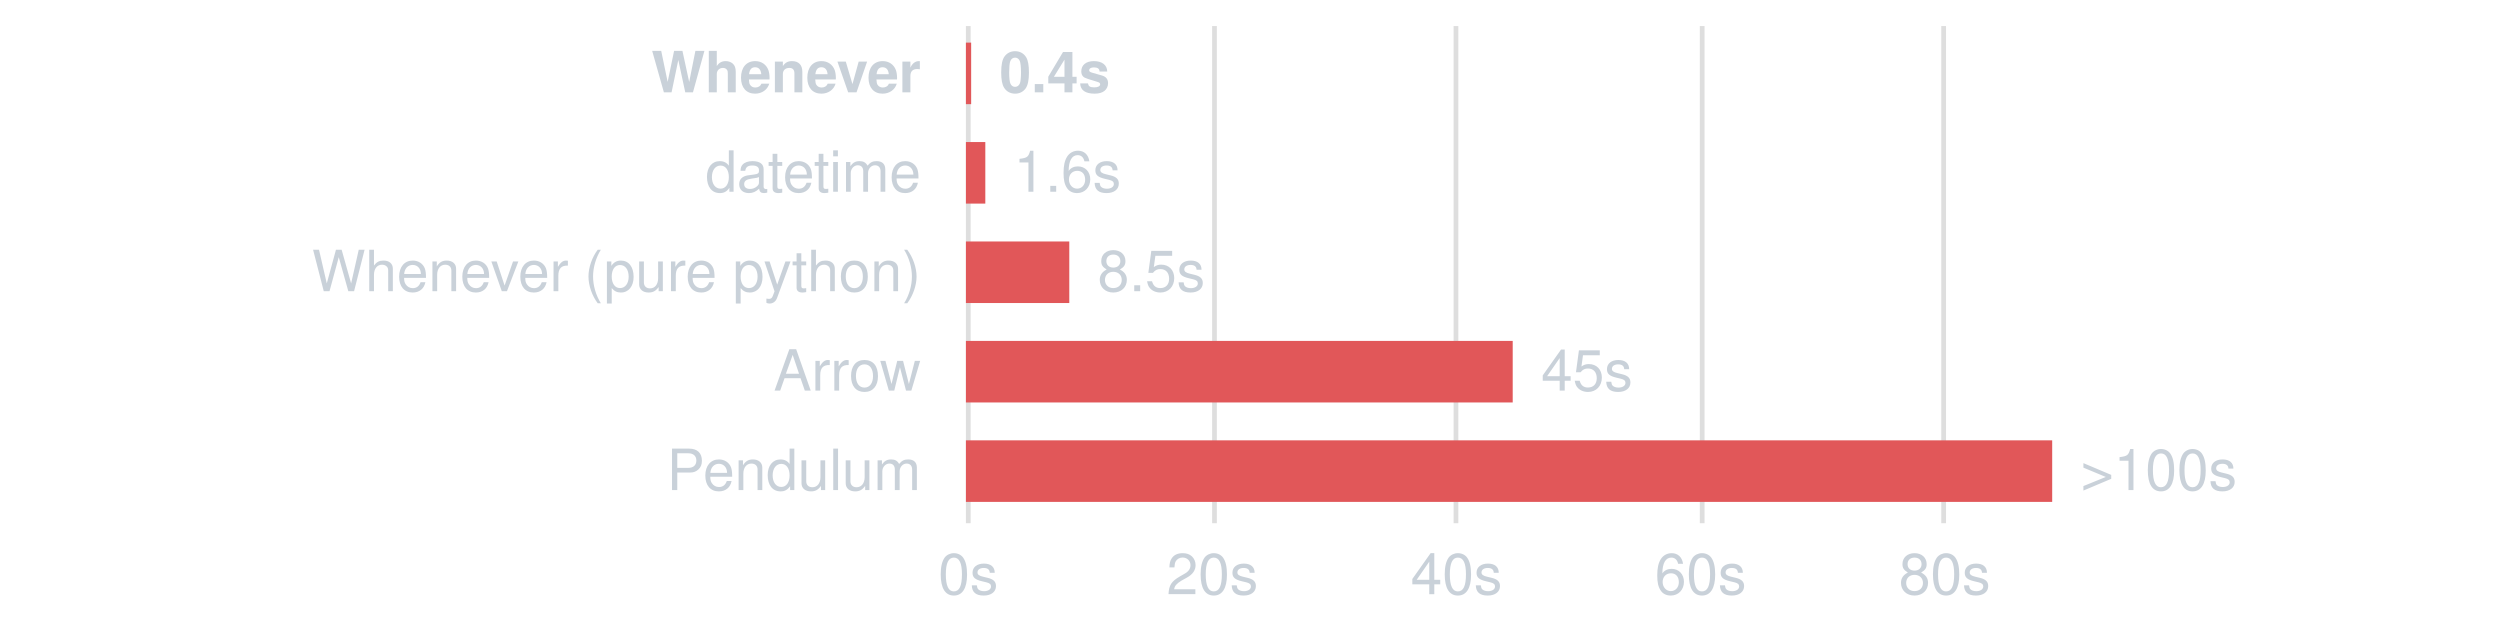
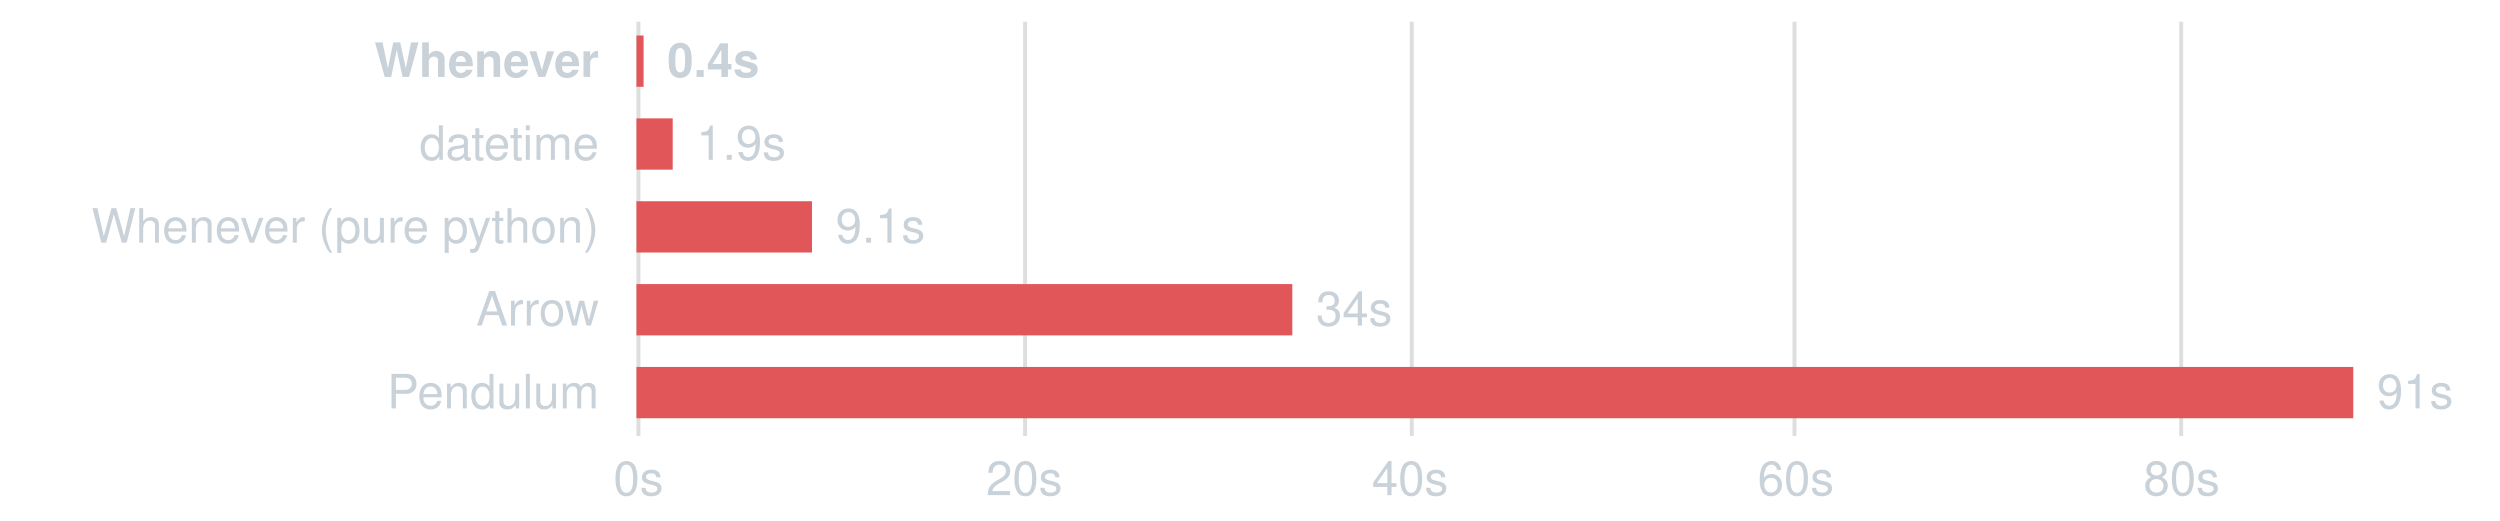
- <svg xmlns="http://www.w3.org/2000/svg" version="1.1" class="marks" width="500" height="125" viewBox="0 0 426 132">
+ <svg xmlns="http://www.w3.org/2000/svg" version="1.1" class="marks" width="600" height="125" viewBox="0 0 617 132">
  <g fill="none" stroke-miterlimit="10" transform="translate(153,5)">
    <g class="mark-group role-frame root" role="graphics-object" aria-roledescription="group mark container">
      <g transform="translate(0,0)">
-         <path class="background" aria-hidden="true" d="M0,0h232v105h-232Z" />
+         <path class="background" aria-hidden="true" d="M0,0h440v105h-440Z" />
        <g>
          <g class="mark-group role-axis" aria-hidden="true">
            <g transform="translate(0.5,105.5)">
              <path class="background" aria-hidden="true" d="M0,0h0v0h0Z" pointer-events="none" />
              <g>
                <g class="mark-rule role-axis-grid" pointer-events="none">
                  <line transform="translate(0,0)" x2="0" y2="-105" stroke="rgba(127,127,127,0.25)" stroke-width="1" opacity="1" />
-                   <line transform="translate(52,0)" x2="0" y2="-105" stroke="rgba(127,127,127,0.25)" stroke-width="1" opacity="1" />
-                   <line transform="translate(103,0)" x2="0" y2="-105" stroke="rgba(127,127,127,0.25)" stroke-width="1" opacity="1" />
-                   <line transform="translate(155,0)" x2="0" y2="-105" stroke="rgba(127,127,127,0.25)" stroke-width="1" opacity="1" />
-                   <line transform="translate(206,0)" x2="0" y2="-105" stroke="rgba(127,127,127,0.25)" stroke-width="1" opacity="1" />
+                   <line transform="translate(98,0)" x2="0" y2="-105" stroke="rgba(127,127,127,0.25)" stroke-width="1" opacity="1" />
+                   <line transform="translate(196,0)" x2="0" y2="-105" stroke="rgba(127,127,127,0.25)" stroke-width="1" opacity="1" />
+                   <line transform="translate(293,0)" x2="0" y2="-105" stroke="rgba(127,127,127,0.25)" stroke-width="1" opacity="1" />
+                   <line transform="translate(391,0)" x2="0" y2="-105" stroke="rgba(127,127,127,0.25)" stroke-width="1" opacity="1" />
                </g>
              </g>
              <path class="foreground" aria-hidden="true" d="" pointer-events="none" display="none" />
            </g>
          </g>
          <g class="mark-group role-axis" role="graphics-symbol" aria-roledescription="axis" aria-label="X-axis for a linear scale with values from 0 to 90">
            <g transform="translate(0.5,105.5)">
              <path class="background" aria-hidden="true" d="M0,0h0v0h0Z" pointer-events="none" />
              <g>
                <g class="mark-rule role-axis-tick" pointer-events="none">
                  <line transform="translate(0,0)" x2="0" y2="0" stroke="rgba(127,127,127,0.25)" stroke-width="1" opacity="1" />
-                   <line transform="translate(52,0)" x2="0" y2="0" stroke="rgba(127,127,127,0.25)" stroke-width="1" opacity="1" />
-                   <line transform="translate(103,0)" x2="0" y2="0" stroke="rgba(127,127,127,0.25)" stroke-width="1" opacity="1" />
-                   <line transform="translate(155,0)" x2="0" y2="0" stroke="rgba(127,127,127,0.25)" stroke-width="1" opacity="1" />
-                   <line transform="translate(206,0)" x2="0" y2="0" stroke="rgba(127,127,127,0.25)" stroke-width="1" opacity="1" />
+                   <line transform="translate(98,0)" x2="0" y2="0" stroke="rgba(127,127,127,0.25)" stroke-width="1" opacity="1" />
+                   <line transform="translate(196,0)" x2="0" y2="0" stroke="rgba(127,127,127,0.25)" stroke-width="1" opacity="1" />
+                   <line transform="translate(293,0)" x2="0" y2="0" stroke="rgba(127,127,127,0.25)" stroke-width="1" opacity="1" />
+                   <line transform="translate(391,0)" x2="0" y2="0" stroke="rgba(127,127,127,0.25)" stroke-width="1" opacity="1" />
                </g>
                <g class="mark-text role-axis-label" pointer-events="none">
                  <text text-anchor="middle" transform="translate(0,15)" font-family="-apple-system,BlinkMacSystemFont,&quot;Segoe UI&quot;,Helvetica,Arial,sans-serif,&quot;Apple Color Emoji&quot;,&quot;Segoe UI Emoji&quot;" font-size="12px" fill="#C9D1D9" opacity="1">0s</text>
-                   <text text-anchor="middle" transform="translate(51.55556,15)" font-family="-apple-system,BlinkMacSystemFont,&quot;Segoe UI&quot;,Helvetica,Arial,sans-serif,&quot;Apple Color Emoji&quot;,&quot;Segoe UI Emoji&quot;" font-size="12px" fill="#C9D1D9" opacity="1">20s</text>
-                   <text text-anchor="middle" transform="translate(103.1111,15)" font-family="-apple-system,BlinkMacSystemFont,&quot;Segoe UI&quot;,Helvetica,Arial,sans-serif,&quot;Apple Color Emoji&quot;,&quot;Segoe UI Emoji&quot;" font-size="12px" fill="#C9D1D9" opacity="1">40s</text>
-                   <text text-anchor="middle" transform="translate(154.6667,15)" font-family="-apple-system,BlinkMacSystemFont,&quot;Segoe UI&quot;,Helvetica,Arial,sans-serif,&quot;Apple Color Emoji&quot;,&quot;Segoe UI Emoji&quot;" font-size="12px" fill="#C9D1D9" opacity="1">60s</text>
-                   <text text-anchor="middle" transform="translate(206.2222,15)" font-family="-apple-system,BlinkMacSystemFont,&quot;Segoe UI&quot;,Helvetica,Arial,sans-serif,&quot;Apple Color Emoji&quot;,&quot;Segoe UI Emoji&quot;" font-size="12px" fill="#C9D1D9" opacity="1">80s</text>
+                   <text text-anchor="middle" transform="translate(97.77778,15)" font-family="-apple-system,BlinkMacSystemFont,&quot;Segoe UI&quot;,Helvetica,Arial,sans-serif,&quot;Apple Color Emoji&quot;,&quot;Segoe UI Emoji&quot;" font-size="12px" fill="#C9D1D9" opacity="1">20s</text>
+                   <text text-anchor="middle" transform="translate(195.5556,15)" font-family="-apple-system,BlinkMacSystemFont,&quot;Segoe UI&quot;,Helvetica,Arial,sans-serif,&quot;Apple Color Emoji&quot;,&quot;Segoe UI Emoji&quot;" font-size="12px" fill="#C9D1D9" opacity="1">40s</text>
+                   <text text-anchor="middle" transform="translate(293.3333,15)" font-family="-apple-system,BlinkMacSystemFont,&quot;Segoe UI&quot;,Helvetica,Arial,sans-serif,&quot;Apple Color Emoji&quot;,&quot;Segoe UI Emoji&quot;" font-size="12px" fill="#C9D1D9" opacity="1">60s</text>
+                   <text text-anchor="middle" transform="translate(391.1111,15)" font-family="-apple-system,BlinkMacSystemFont,&quot;Segoe UI&quot;,Helvetica,Arial,sans-serif,&quot;Apple Color Emoji&quot;,&quot;Segoe UI Emoji&quot;" font-size="12px" fill="#C9D1D9" opacity="1">80s</text>
                </g>
              </g>
              <path class="foreground" aria-hidden="true" d="" pointer-events="none" display="none" />
            </g>
          </g>
          <g class="mark-group role-axis" role="graphics-symbol" aria-roledescription="axis" aria-label="Y-axis for a discrete scale with 5 values: Whenever, datetime, Whenever (pure python), Arrow, Pendulum">
            <g transform="translate(0.5,0.5)">
              <path class="background" aria-hidden="true" d="M0,0h0v0h0Z" pointer-events="none" />
              <g>
                <g class="mark-text role-axis-label" pointer-events="none">
                  <text text-anchor="end" transform="translate(-10,14)" font-family="-apple-system,BlinkMacSystemFont,&quot;Segoe UI&quot;,Helvetica,Arial,sans-serif,&quot;Apple Color Emoji&quot;,&quot;Segoe UI Emoji&quot;" font-size="12px" fill="#C9D1D9" font-weight="bold" opacity="1">Whenever</text>
                  <text text-anchor="end" transform="translate(-10,35)" font-family="-apple-system,BlinkMacSystemFont,&quot;Segoe UI&quot;,Helvetica,Arial,sans-serif,&quot;Apple Color Emoji&quot;,&quot;Segoe UI Emoji&quot;" font-size="12px" fill="#C9D1D9" opacity="1">datetime</text>
                  <text text-anchor="end" transform="translate(-10,56)" font-family="-apple-system,BlinkMacSystemFont,&quot;Segoe UI&quot;,Helvetica,Arial,sans-serif,&quot;Apple Color Emoji&quot;,&quot;Segoe UI Emoji&quot;" font-size="12px" fill="#C9D1D9" opacity="1">Whenever (pure python)</text>
                  <text text-anchor="end" transform="translate(-10,77)" font-family="-apple-system,BlinkMacSystemFont,&quot;Segoe UI&quot;,Helvetica,Arial,sans-serif,&quot;Apple Color Emoji&quot;,&quot;Segoe UI Emoji&quot;" font-size="12px" fill="#C9D1D9" opacity="1">Arrow</text>
                  <text text-anchor="end" transform="translate(-10,98)" font-family="-apple-system,BlinkMacSystemFont,&quot;Segoe UI&quot;,Helvetica,Arial,sans-serif,&quot;Apple Color Emoji&quot;,&quot;Segoe UI Emoji&quot;" font-size="12px" fill="#C9D1D9" opacity="1">Pendulum</text>
                </g>
              </g>
              <path class="foreground" aria-hidden="true" d="" pointer-events="none" display="none" />
            </g>
          </g>
          <g class="mark-rect role-mark layer_0_marks" role="graphics-object" aria-roledescription="rect mark container">
-             <path aria-label="time: 0.43; tool: Whenever" role="graphics-symbol" aria-roledescription="bar" d="M0,4h1.108v13h-1.108Z" fill="#E15759" />
-             <path aria-label="time: 1.59; tool: datetime" role="graphics-symbol" aria-roledescription="bar" d="M0,25h4.099v13h-4.099Z" fill="#E15759" />
-             <path aria-label="time: 8.47; tool: Whenever (pure python)" role="graphics-symbol" aria-roledescription="bar" d="M0,46h21.834v13h-21.834Z" fill="#E15759" />
-             <path aria-label="time: 44.8; tool: Arrow" role="graphics-symbol" aria-roledescription="bar" d="M0,67h115.484v13h-115.484Z" fill="#E15759" />
-             <path aria-label="time: 89; tool: Pendulum" role="graphics-symbol" aria-roledescription="bar" d="M0,88h229.422v13h-229.422Z" fill="#E15759" />
+             <path aria-label="time: 0.37; tool: Whenever" role="graphics-symbol" aria-roledescription="bar" d="M0,4h1.809v13h-1.809Z" fill="#E15759" />
+             <path aria-label="time: 1.88; tool: datetime" role="graphics-symbol" aria-roledescription="bar" d="M0,25h9.191v13h-9.191Z" fill="#E15759" />
+             <path aria-label="time: 9.1; tool: Whenever (pure python)" role="graphics-symbol" aria-roledescription="bar" d="M0,46h44.489v13h-44.489Z" fill="#E15759" />
+             <path aria-label="time: 34; tool: Arrow" role="graphics-symbol" aria-roledescription="bar" d="M0,67h166.222v13h-166.222Z" fill="#E15759" />
+             <path aria-label="time: 89; tool: Pendulum" role="graphics-symbol" aria-roledescription="bar" d="M0,88h435.111v13h-435.111Z" fill="#E15759" />
          </g>
          <g class="mark-text role-mark layer_1_marks" role="graphics-object" aria-roledescription="text mark container">
-             <text aria-label="time: 1.59; tool: datetime; timeFormat: 1.6s" role="graphics-symbol" aria-roledescription="text mark" text-anchor="start" transform="translate(10.09867,35.5)" font-family="-apple-system,BlinkMacSystemFont,&quot;Segoe UI&quot;,Helvetica,Arial,sans-serif,&quot;Apple Color Emoji&quot;,&quot;Segoe UI Emoji&quot;" font-size="12px" fill="#C9D1D9">1.6s</text>
-             <text aria-label="time: 8.47; tool: Whenever (pure python); timeFormat: 8.5s" role="graphics-symbol" aria-roledescription="text mark" text-anchor="start" transform="translate(27.83378,56.5)" font-family="-apple-system,BlinkMacSystemFont,&quot;Segoe UI&quot;,Helvetica,Arial,sans-serif,&quot;Apple Color Emoji&quot;,&quot;Segoe UI Emoji&quot;" font-size="12px" fill="#C9D1D9">8.5s</text>
-             <text aria-label="time: 44.8; tool: Arrow; timeFormat: 45s" role="graphics-symbol" aria-roledescription="text mark" text-anchor="start" transform="translate(121.4844,77.5)" font-family="-apple-system,BlinkMacSystemFont,&quot;Segoe UI&quot;,Helvetica,Arial,sans-serif,&quot;Apple Color Emoji&quot;,&quot;Segoe UI Emoji&quot;" font-size="12px" fill="#C9D1D9">45s</text>
-             <text aria-label="time: 89; tool: Pendulum; timeFormat: &gt;100s" role="graphics-symbol" aria-roledescription="text mark" text-anchor="start" transform="translate(235.4222,98.5)" font-family="-apple-system,BlinkMacSystemFont,&quot;Segoe UI&quot;,Helvetica,Arial,sans-serif,&quot;Apple Color Emoji&quot;,&quot;Segoe UI Emoji&quot;" font-size="12px" fill="#C9D1D9">&gt;100s</text>
+             <text aria-label="time: 1.88; tool: datetime; timeFormat: 1.9s" role="graphics-symbol" aria-roledescription="text mark" text-anchor="start" transform="translate(15.19111,35.5)" font-family="-apple-system,BlinkMacSystemFont,&quot;Segoe UI&quot;,Helvetica,Arial,sans-serif,&quot;Apple Color Emoji&quot;,&quot;Segoe UI Emoji&quot;" font-size="12px" fill="#C9D1D9">1.9s</text>
+             <text aria-label="time: 9.1; tool: Whenever (pure python); timeFormat: 9.1s" role="graphics-symbol" aria-roledescription="text mark" text-anchor="start" transform="translate(50.48889,56.5)" font-family="-apple-system,BlinkMacSystemFont,&quot;Segoe UI&quot;,Helvetica,Arial,sans-serif,&quot;Apple Color Emoji&quot;,&quot;Segoe UI Emoji&quot;" font-size="12px" fill="#C9D1D9">9.1s</text>
+             <text aria-label="time: 34; tool: Arrow; timeFormat: 34s" role="graphics-symbol" aria-roledescription="text mark" text-anchor="start" transform="translate(172.2222,77.5)" font-family="-apple-system,BlinkMacSystemFont,&quot;Segoe UI&quot;,Helvetica,Arial,sans-serif,&quot;Apple Color Emoji&quot;,&quot;Segoe UI Emoji&quot;" font-size="12px" fill="#C9D1D9">34s</text>
+             <text aria-label="time: 89; tool: Pendulum; timeFormat: 91s" role="graphics-symbol" aria-roledescription="text mark" text-anchor="start" transform="translate(441.1111,98.5)" font-family="-apple-system,BlinkMacSystemFont,&quot;Segoe UI&quot;,Helvetica,Arial,sans-serif,&quot;Apple Color Emoji&quot;,&quot;Segoe UI Emoji&quot;" font-size="12px" fill="#C9D1D9">91s</text>
          </g>
          <g class="mark-text role-mark layer_2_marks" role="graphics-object" aria-roledescription="text mark container">
-             <text aria-label="time: 0.43; tool: Whenever; timeFormat: 0.4s" role="graphics-symbol" aria-roledescription="text mark" text-anchor="start" transform="translate(7.108444,14.5)" font-family="-apple-system,BlinkMacSystemFont,&quot;Segoe UI&quot;,Helvetica,Arial,sans-serif,&quot;Apple Color Emoji&quot;,&quot;Segoe UI Emoji&quot;" font-size="12px" font-weight="bold" fill="#C9D1D9">0.4s</text>
+             <text aria-label="time: 0.37; tool: Whenever; timeFormat: 0.4s" role="graphics-symbol" aria-roledescription="text mark" text-anchor="start" transform="translate(7.808889,14.5)" font-family="-apple-system,BlinkMacSystemFont,&quot;Segoe UI&quot;,Helvetica,Arial,sans-serif,&quot;Apple Color Emoji&quot;,&quot;Segoe UI Emoji&quot;" font-size="12px" font-weight="bold" fill="#C9D1D9">0.4s</text>
          </g>
        </g>
        <path class="foreground" aria-hidden="true" d="" display="none" />
      </g>
    </g>
  </g>
</svg>
